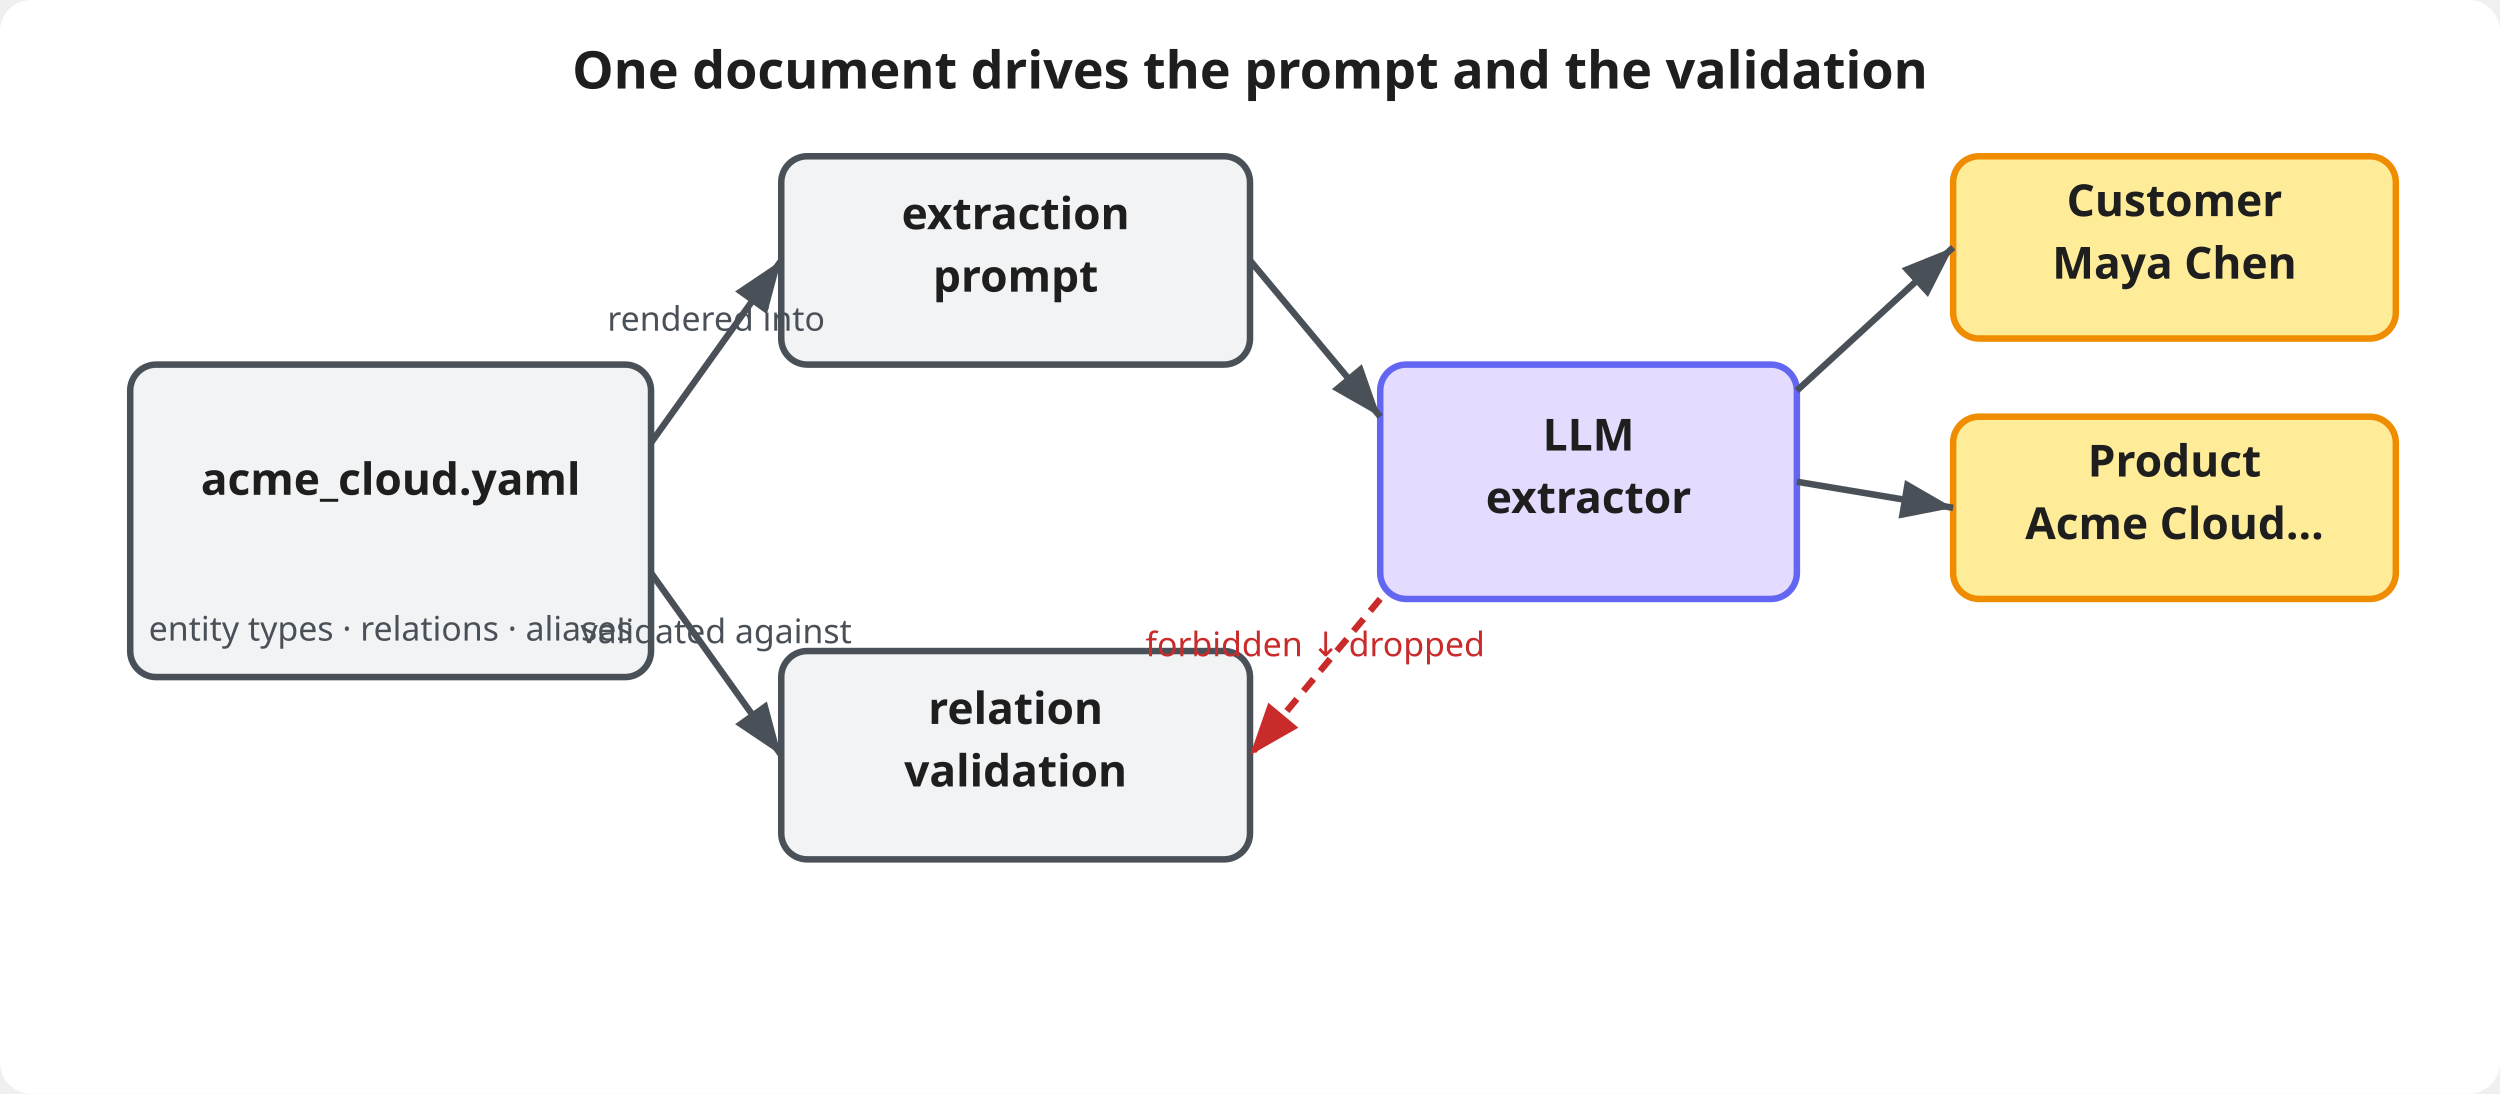
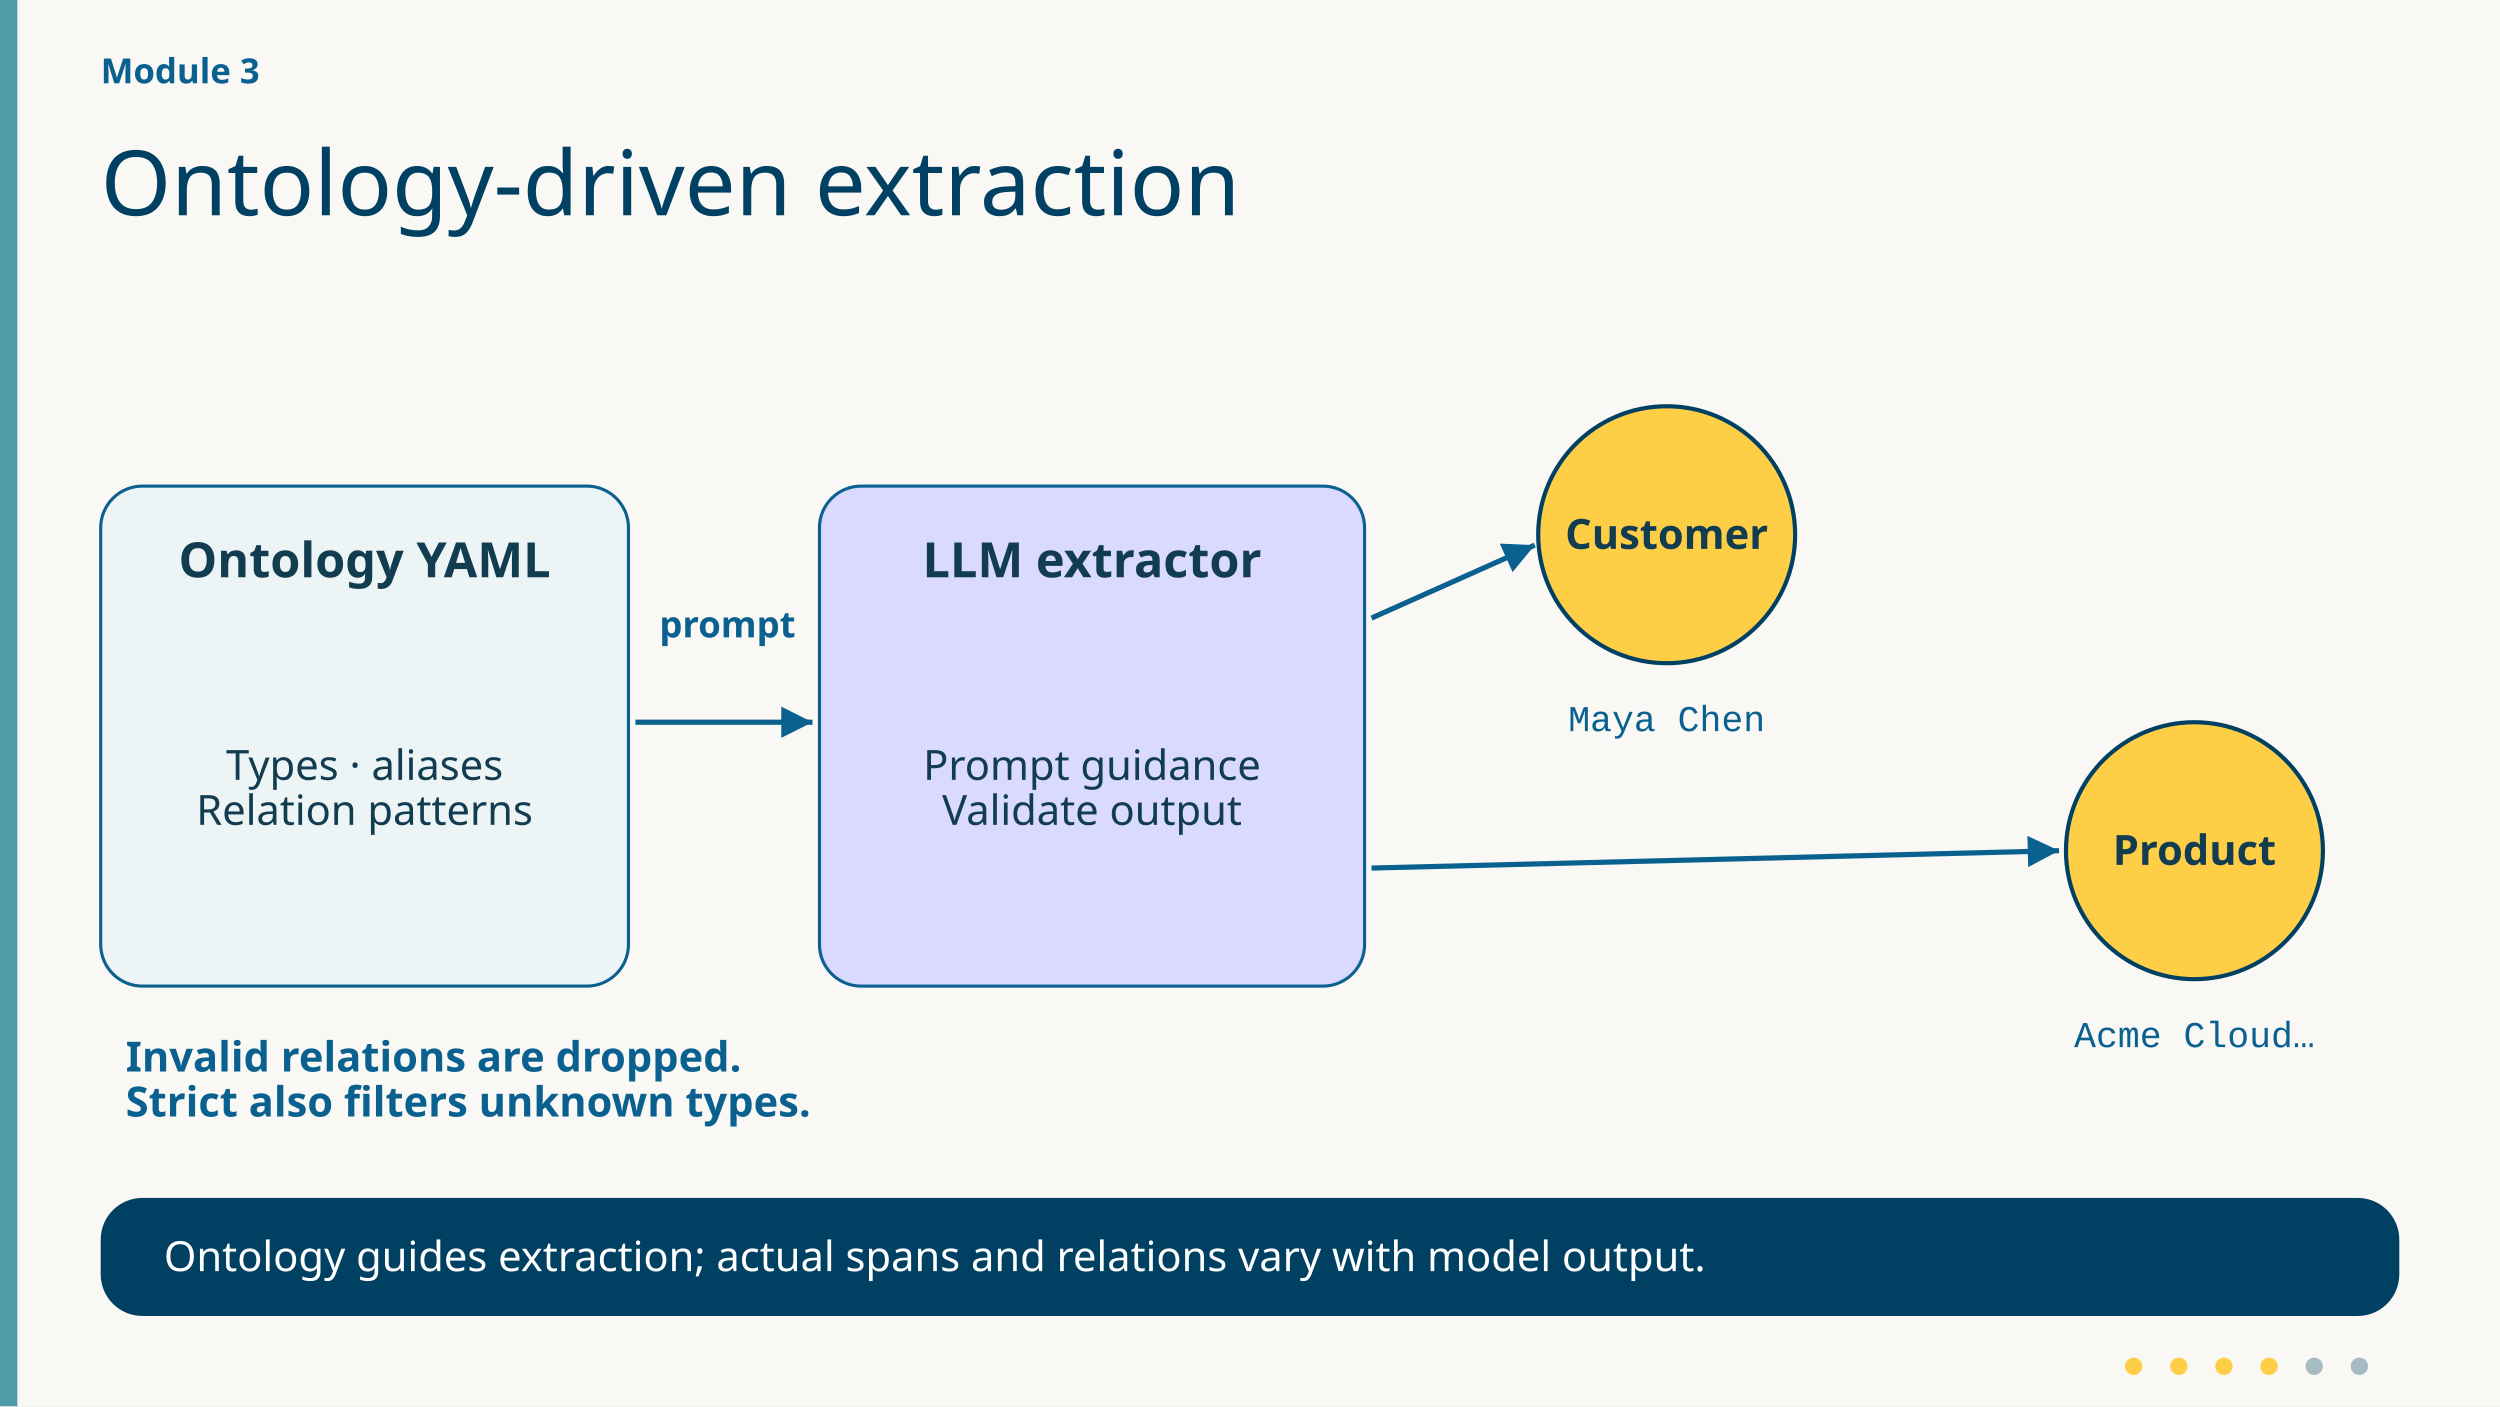
- <svg xmlns="http://www.w3.org/2000/svg" width="960" height="420" viewBox="0 0 960 420">
-   <rect x="0" y="0" width="960" height="420" fill="#ffffff" rx="12" />
+ <svg xmlns="http://www.w3.org/2000/svg" width="1440" height="810" viewBox="0 0 720 405" role="img">
  <defs>
-     <marker id="arr" markerWidth="10" markerHeight="10" refX="8" refY="3" orient="auto">
-       <path d="M0,0 L8,3 L0,6 Z" fill="#495057" />
-     </marker>
-     <marker id="arr-red" markerWidth="10" markerHeight="10" refX="8" refY="3" orient="auto">
-       <path d="M0,0 L8,3 L0,6 Z" fill="#C92A2A" />
+     <marker id="arrow" markerWidth="8" markerHeight="8" refX="6" refY="3" orient="auto">
+       <path d="M0,0 L6,3 L0,6 Z" fill="#0a6190" />
    </marker>
  </defs>
-   <text x="480" y="34" text-anchor="middle" font-family="sans-serif" font-size="20" fill="#1e1e1e" font-weight="700">One document drives the prompt and the validation</text>
-   <rect x="50" y="140" width="200" height="120" rx="10" fill="#F1F3F5" stroke="#495057" stroke-width="2.5" />
-   <text x="150.0" y="190.0" text-anchor="middle" font-family="sans-serif" font-size="17" font-weight="600" fill="#1e1e1e">acme_cloud.yaml</text>
-   <text x="150.0" y="246" text-anchor="middle" font-family="sans-serif" font-size="13" fill="#495057">entity types · relations · aliases</text>
-   <rect x="300" y="60" width="180" height="80" rx="10" fill="#F1F3F5" stroke="#495057" stroke-width="2.5" />
-   <text x="390.0" y="88.0" text-anchor="middle" font-family="sans-serif" font-size="17" font-weight="600" fill="#1e1e1e">extraction</text>
-   <text x="390.0" y="112.0" text-anchor="middle" font-family="sans-serif" font-size="17" font-weight="600" fill="#1e1e1e">prompt</text>
-   <rect x="300" y="250" width="180" height="80" rx="10" fill="#F1F3F5" stroke="#495057" stroke-width="2.5" />
-   <text x="390.0" y="278.0" text-anchor="middle" font-family="sans-serif" font-size="17" font-weight="600" fill="#1e1e1e">relation</text>
-   <text x="390.0" y="302.0" text-anchor="middle" font-family="sans-serif" font-size="17" font-weight="600" fill="#1e1e1e">validation</text>
-   <rect x="530" y="140" width="160" height="90" rx="10" fill="#E5DBFF" stroke="#6366F1" stroke-width="2.5" />
-   <text x="610.0" y="173.0" text-anchor="middle" font-family="sans-serif" font-size="17" font-weight="600" fill="#1e1e1e">LLM</text>
-   <text x="610.0" y="197.0" text-anchor="middle" font-family="sans-serif" font-size="17" font-weight="600" fill="#1e1e1e">extractor</text>
-   <rect x="750" y="60" width="170" height="70" rx="10" fill="#FFEC99" stroke="#F08C00" stroke-width="2.5" />
-   <text x="835.0" y="83.0" text-anchor="middle" font-family="sans-serif" font-size="17" font-weight="600" fill="#1e1e1e">Customer</text>
-   <text x="835.0" y="107.0" text-anchor="middle" font-family="sans-serif" font-size="17" font-weight="600" fill="#1e1e1e">Maya Chen</text>
-   <rect x="750" y="160" width="170" height="70" rx="10" fill="#FFEC99" stroke="#F08C00" stroke-width="2.5" />
-   <text x="835.0" y="183.0" text-anchor="middle" font-family="sans-serif" font-size="17" font-weight="600" fill="#1e1e1e">Product</text>
-   <text x="835.0" y="207.0" text-anchor="middle" font-family="sans-serif" font-size="17" font-weight="600" fill="#1e1e1e">Acme Cloud…</text>
-   <line x1="250" y1="170" x2="300" y2="100" stroke="#495057" stroke-width="2.5" marker-end="url(#arr)" />
-   <text x="275.0" y="127.0" text-anchor="middle" font-family="sans-serif" font-size="13" fill="#495057">rendered into</text>
-   <line x1="250" y1="220" x2="300" y2="290" stroke="#495057" stroke-width="2.5" marker-end="url(#arr)" />
-   <text x="275.0" y="247.0" text-anchor="middle" font-family="sans-serif" font-size="13" fill="#495057">validated against</text>
-   <line x1="480" y1="100" x2="530" y2="160" stroke="#495057" stroke-width="2.5" marker-end="url(#arr)" />
-   <line x1="690" y1="150" x2="750" y2="95" stroke="#495057" stroke-width="2.5" marker-end="url(#arr)" />
-   <line x1="690" y1="185" x2="750" y2="195" stroke="#495057" stroke-width="2.5" marker-end="url(#arr)" />
-   <line x1="530" y1="230" x2="480" y2="290" stroke="#C92A2A" stroke-width="2.5" stroke-dasharray="6 4" marker-end="url(#arr-red)" />
-   <text x="505.0" y="252.0" text-anchor="middle" font-family="sans-serif" font-size="13" fill="#C92A2A">forbidden ↓ dropped</text>
+   <rect width="720" height="405" fill="#faf8f5" />
+   <rect width="5" height="405" fill="#4e9ca6" />
+   <text x="29" y="24" font-family="Public Sans, sans-serif" font-size="10" font-weight="700" fill="#0a6190">Module 3</text>
+   <text x="29" y="62" font-family="Syne, sans-serif" font-size="26" fill="#004063">Ontology-driven extraction</text>
+   <rect x="29" y="140" width="152" height="144" rx="12" fill="#edf4f5" stroke="#0a6190" stroke-width="0.9" />
+   <rect x="37" y="149" width="136" height="25" rx="0" fill="none" stroke="none" stroke-width="1" />
+   <text x="105.0" y="166.26" text-anchor="middle" font-family="Public Sans, sans-serif" font-size="14" font-weight="700" fill="#123c50">Ontology YAML</text>
+   <rect x="38" y="176" width="134" height="102" rx="0" fill="none" stroke="none" stroke-width="1" />
+   <text x="105.0" y="224.6" text-anchor="middle" font-family="Public Sans, sans-serif" font-size="12" font-weight="400" fill="#123c50">Types · aliases</text>
+   <text x="105.0" y="237.56" text-anchor="middle" font-family="Public Sans, sans-serif" font-size="12" font-weight="400" fill="#123c50">Relation patterns</text>
+   <rect x="236" y="140" width="157" height="144" rx="12" fill="#dad9ff" stroke="#0a6190" stroke-width="0.9" />
+   <rect x="244" y="149" width="141" height="25" rx="0" fill="none" stroke="none" stroke-width="1" />
+   <text x="314.5" y="166.26" text-anchor="middle" font-family="Public Sans, sans-serif" font-size="14" font-weight="700" fill="#123c50">LLM extractor</text>
+   <rect x="245" y="176" width="139" height="102" rx="0" fill="none" stroke="none" stroke-width="1" />
+   <text x="314.5" y="224.6" text-anchor="middle" font-family="Public Sans, sans-serif" font-size="12" font-weight="400" fill="#123c50">Prompt guidance</text>
+   <text x="314.5" y="237.56" text-anchor="middle" font-family="Public Sans, sans-serif" font-size="12" font-weight="400" fill="#123c50">Validate output</text>
+   <line x1="183" y1="208" x2="234" y2="208" stroke="#0a6190" stroke-width="1.5" marker-end="url(#arrow)" />
+   <rect x="183" y="163" width="53" height="34" rx="0" fill="none" stroke="none" stroke-width="1" />
+   <text x="209.5" y="183.57" text-anchor="middle" font-family="Public Sans, sans-serif" font-size="10.5" font-weight="700" fill="#0a6190">prompt</text>
+   <circle cx="480.0" cy="154.0" r="37.0" fill="#ffce47" stroke="#004063" stroke-width="1.2" />
+   <rect x="425" y="196" width="110" height="22" rx="0" fill="none" stroke="none" stroke-width="1" />
+   <text x="480.0" y="210.57" text-anchor="middle" font-family="Courier New, sans-serif" font-size="10.5" font-weight="400" fill="#0a6190">Maya Chen</text>
+   <circle cx="632.0" cy="245.0" r="37.0" fill="#ffce47" stroke="#004063" stroke-width="1.2" />
+   <rect x="577" y="287" width="110" height="22" rx="0" fill="none" stroke="none" stroke-width="1" />
+   <text x="632.0" y="301.57" text-anchor="middle" font-family="Courier New, sans-serif" font-size="10.5" font-weight="400" fill="#0a6190">Acme Cloud…</text>
+   <line x1="395" y1="178" x2="442" y2="157" stroke="#0a6190" stroke-width="1.5" marker-end="url(#arrow)" />
+   <line x1="395" y1="250" x2="593" y2="245" stroke="#0a6190" stroke-width="1.5" marker-end="url(#arrow)" />
+   <rect x="29" y="290" width="365" height="42" rx="0" fill="none" stroke="none" stroke-width="1" />
+   <text x="36.2" y="308.6" text-anchor="start" font-family="Public Sans, sans-serif" font-size="12" font-weight="700" fill="#0a6190">Invalid relations are dropped.</text>
+   <text x="36.2" y="321.56" text-anchor="start" font-family="Public Sans, sans-serif" font-size="12" font-weight="700" fill="#0a6190">Strict also filters unknown types.</text>
+   <rect x="29" y="345" width="662" height="34" rx="12" fill="#004063" stroke="none" stroke-width="1" />
+   <rect x="40" y="345" width="640" height="34" rx="0" fill="none" stroke="none" stroke-width="1" />
+   <text x="47.2" y="366.08" text-anchor="start" font-family="Public Sans, sans-serif" font-size="12" font-weight="400" fill="#ffffff">Ontology guides extraction; actual spans and relations vary with model output.</text>
+   <circle cx="614.5" cy="393.5" r="2.5" fill="#ffce47" stroke="none" stroke-width="1" />
+   <circle cx="627.5" cy="393.5" r="2.5" fill="#ffce47" stroke="none" stroke-width="1" />
+   <circle cx="640.5" cy="393.5" r="2.5" fill="#ffce47" stroke="none" stroke-width="1" />
+   <circle cx="653.5" cy="393.5" r="2.5" fill="#ffce47" stroke="none" stroke-width="1" />
+   <circle cx="666.5" cy="393.5" r="2.5" fill="#a7bbc3" stroke="none" stroke-width="1" />
+   <circle cx="679.5" cy="393.5" r="2.5" fill="#a7bbc3" stroke="none" stroke-width="1" />
+   <rect x="433" y="117" width="94" height="74" rx="0" fill="none" stroke="none" stroke-width="1" />
+   <text x="480.0" y="158.08" text-anchor="middle" font-family="Public Sans, sans-serif" font-size="12" font-weight="700" fill="#123c50">Customer</text>
+   <rect x="585" y="208" width="94" height="74" rx="0" fill="none" stroke="none" stroke-width="1" />
+   <text x="632.0" y="249.08" text-anchor="middle" font-family="Public Sans, sans-serif" font-size="12" font-weight="700" fill="#123c50">Product</text>
</svg>
